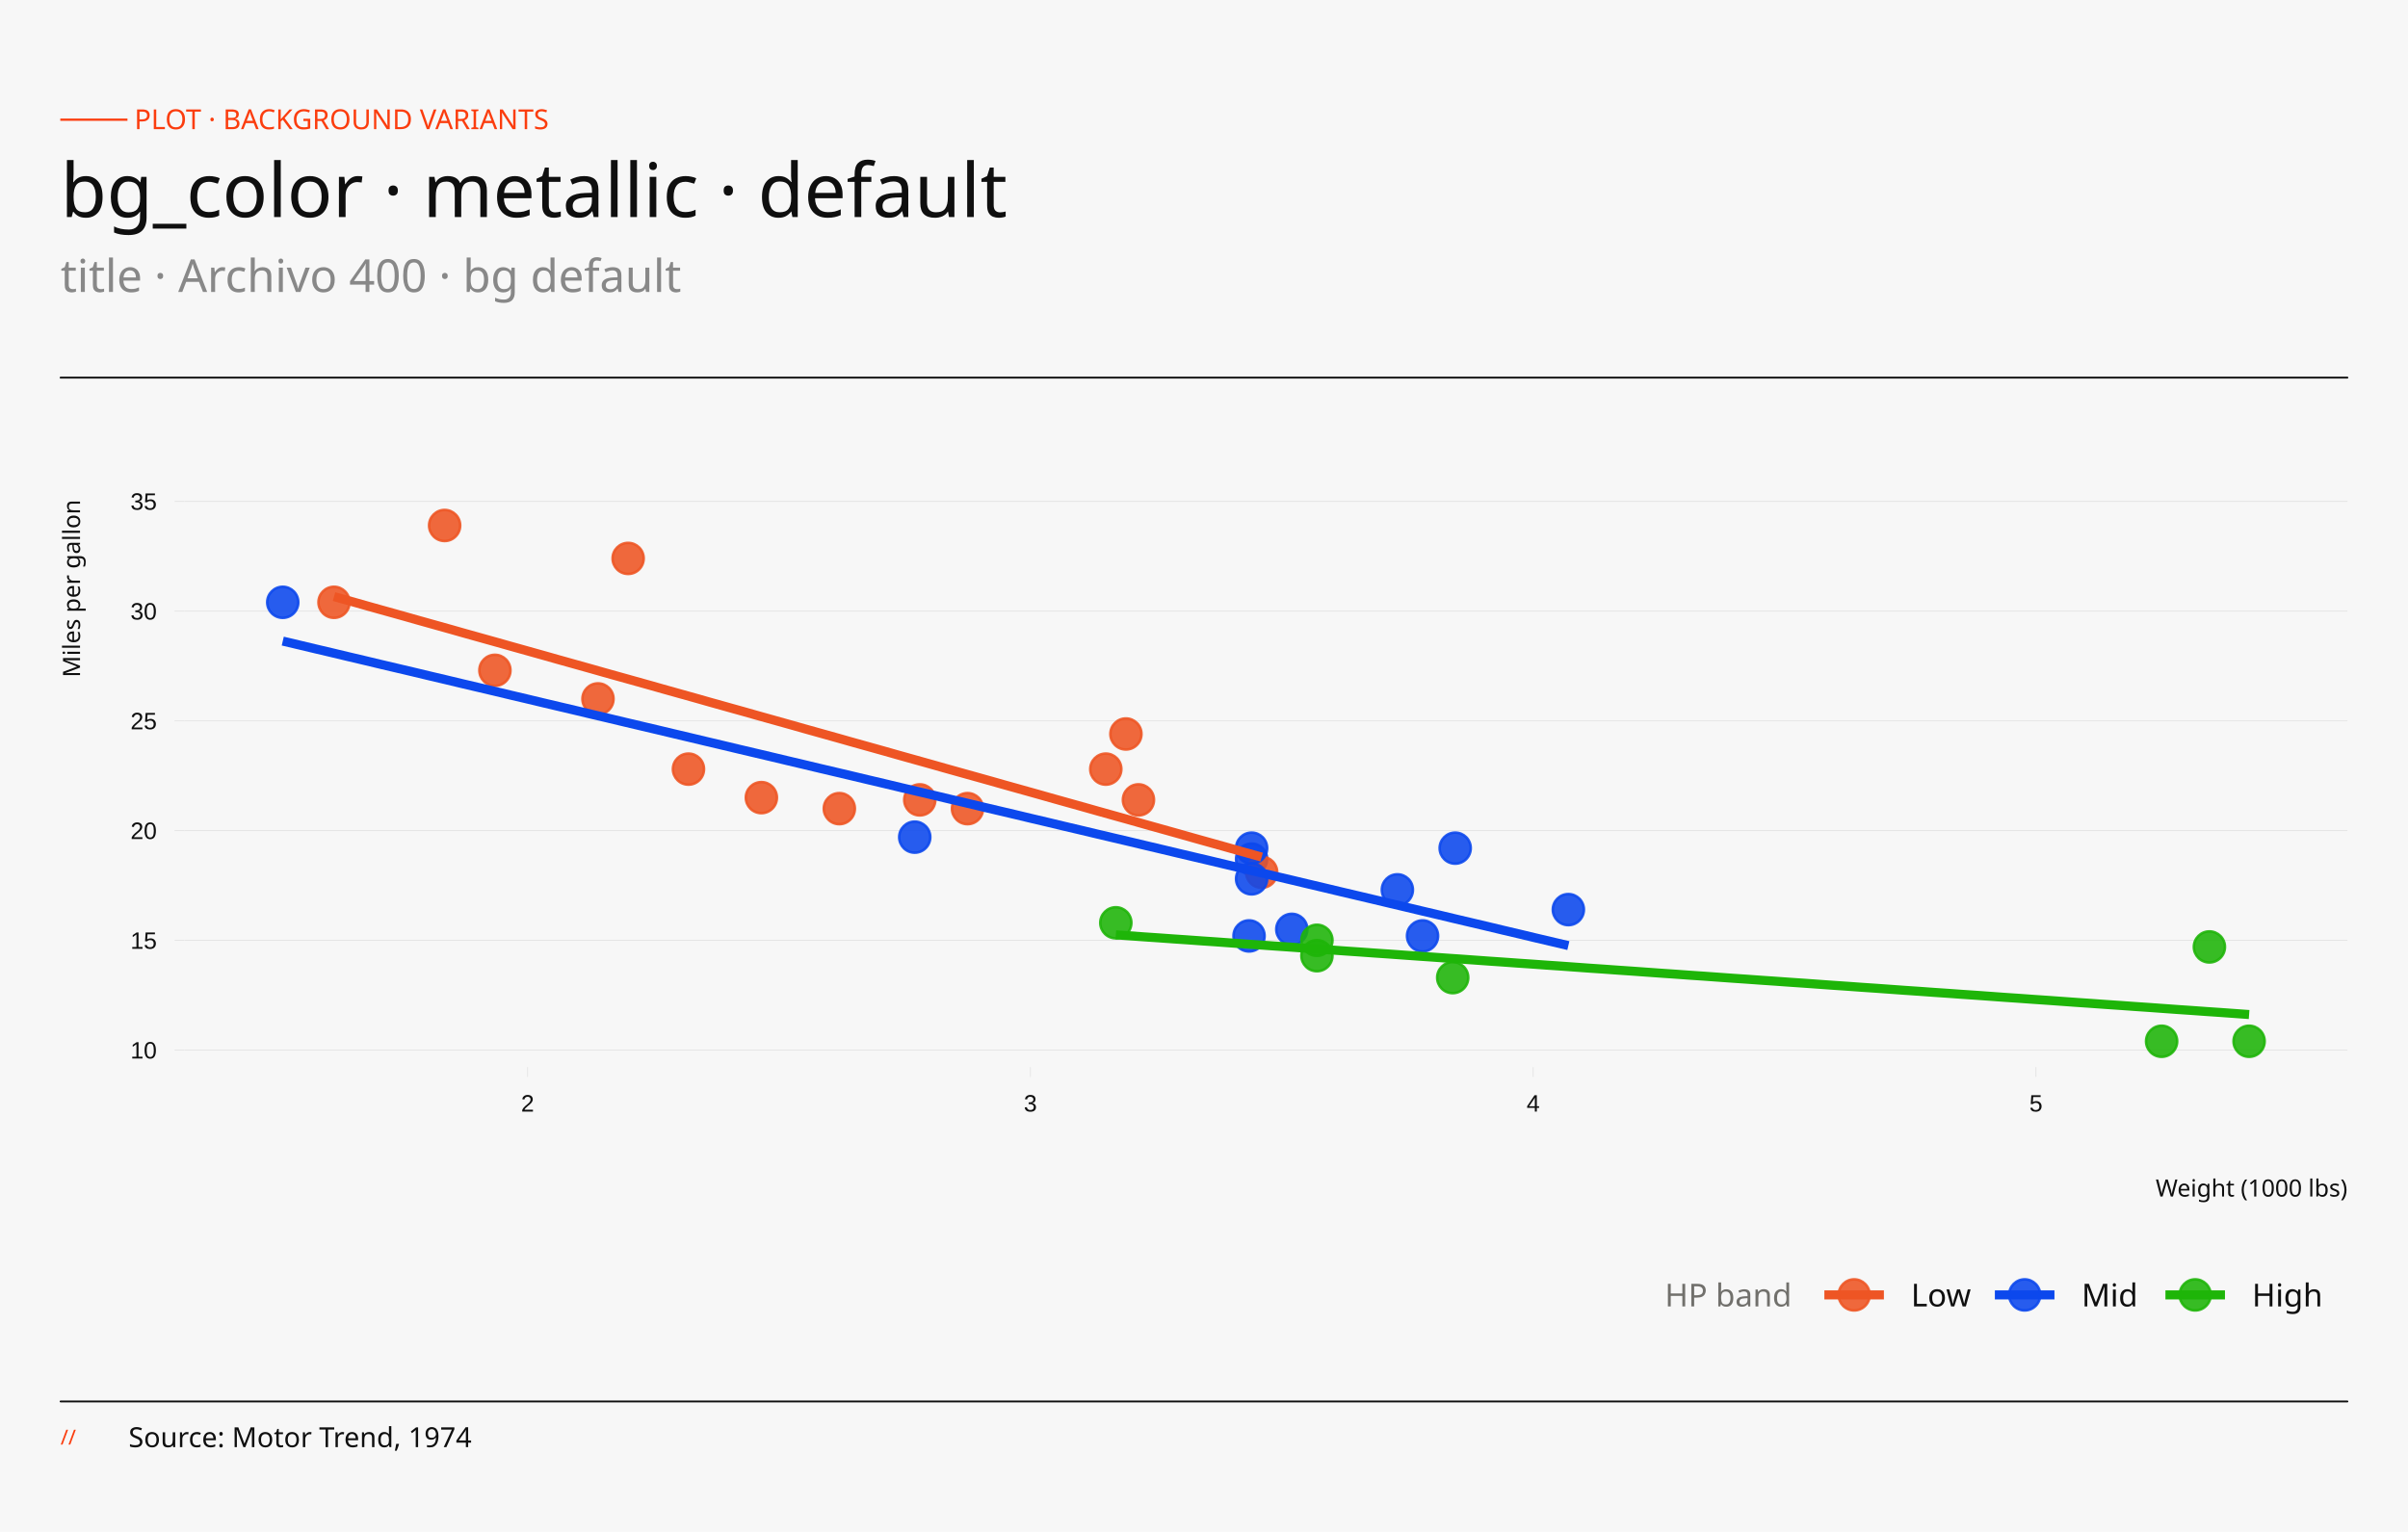
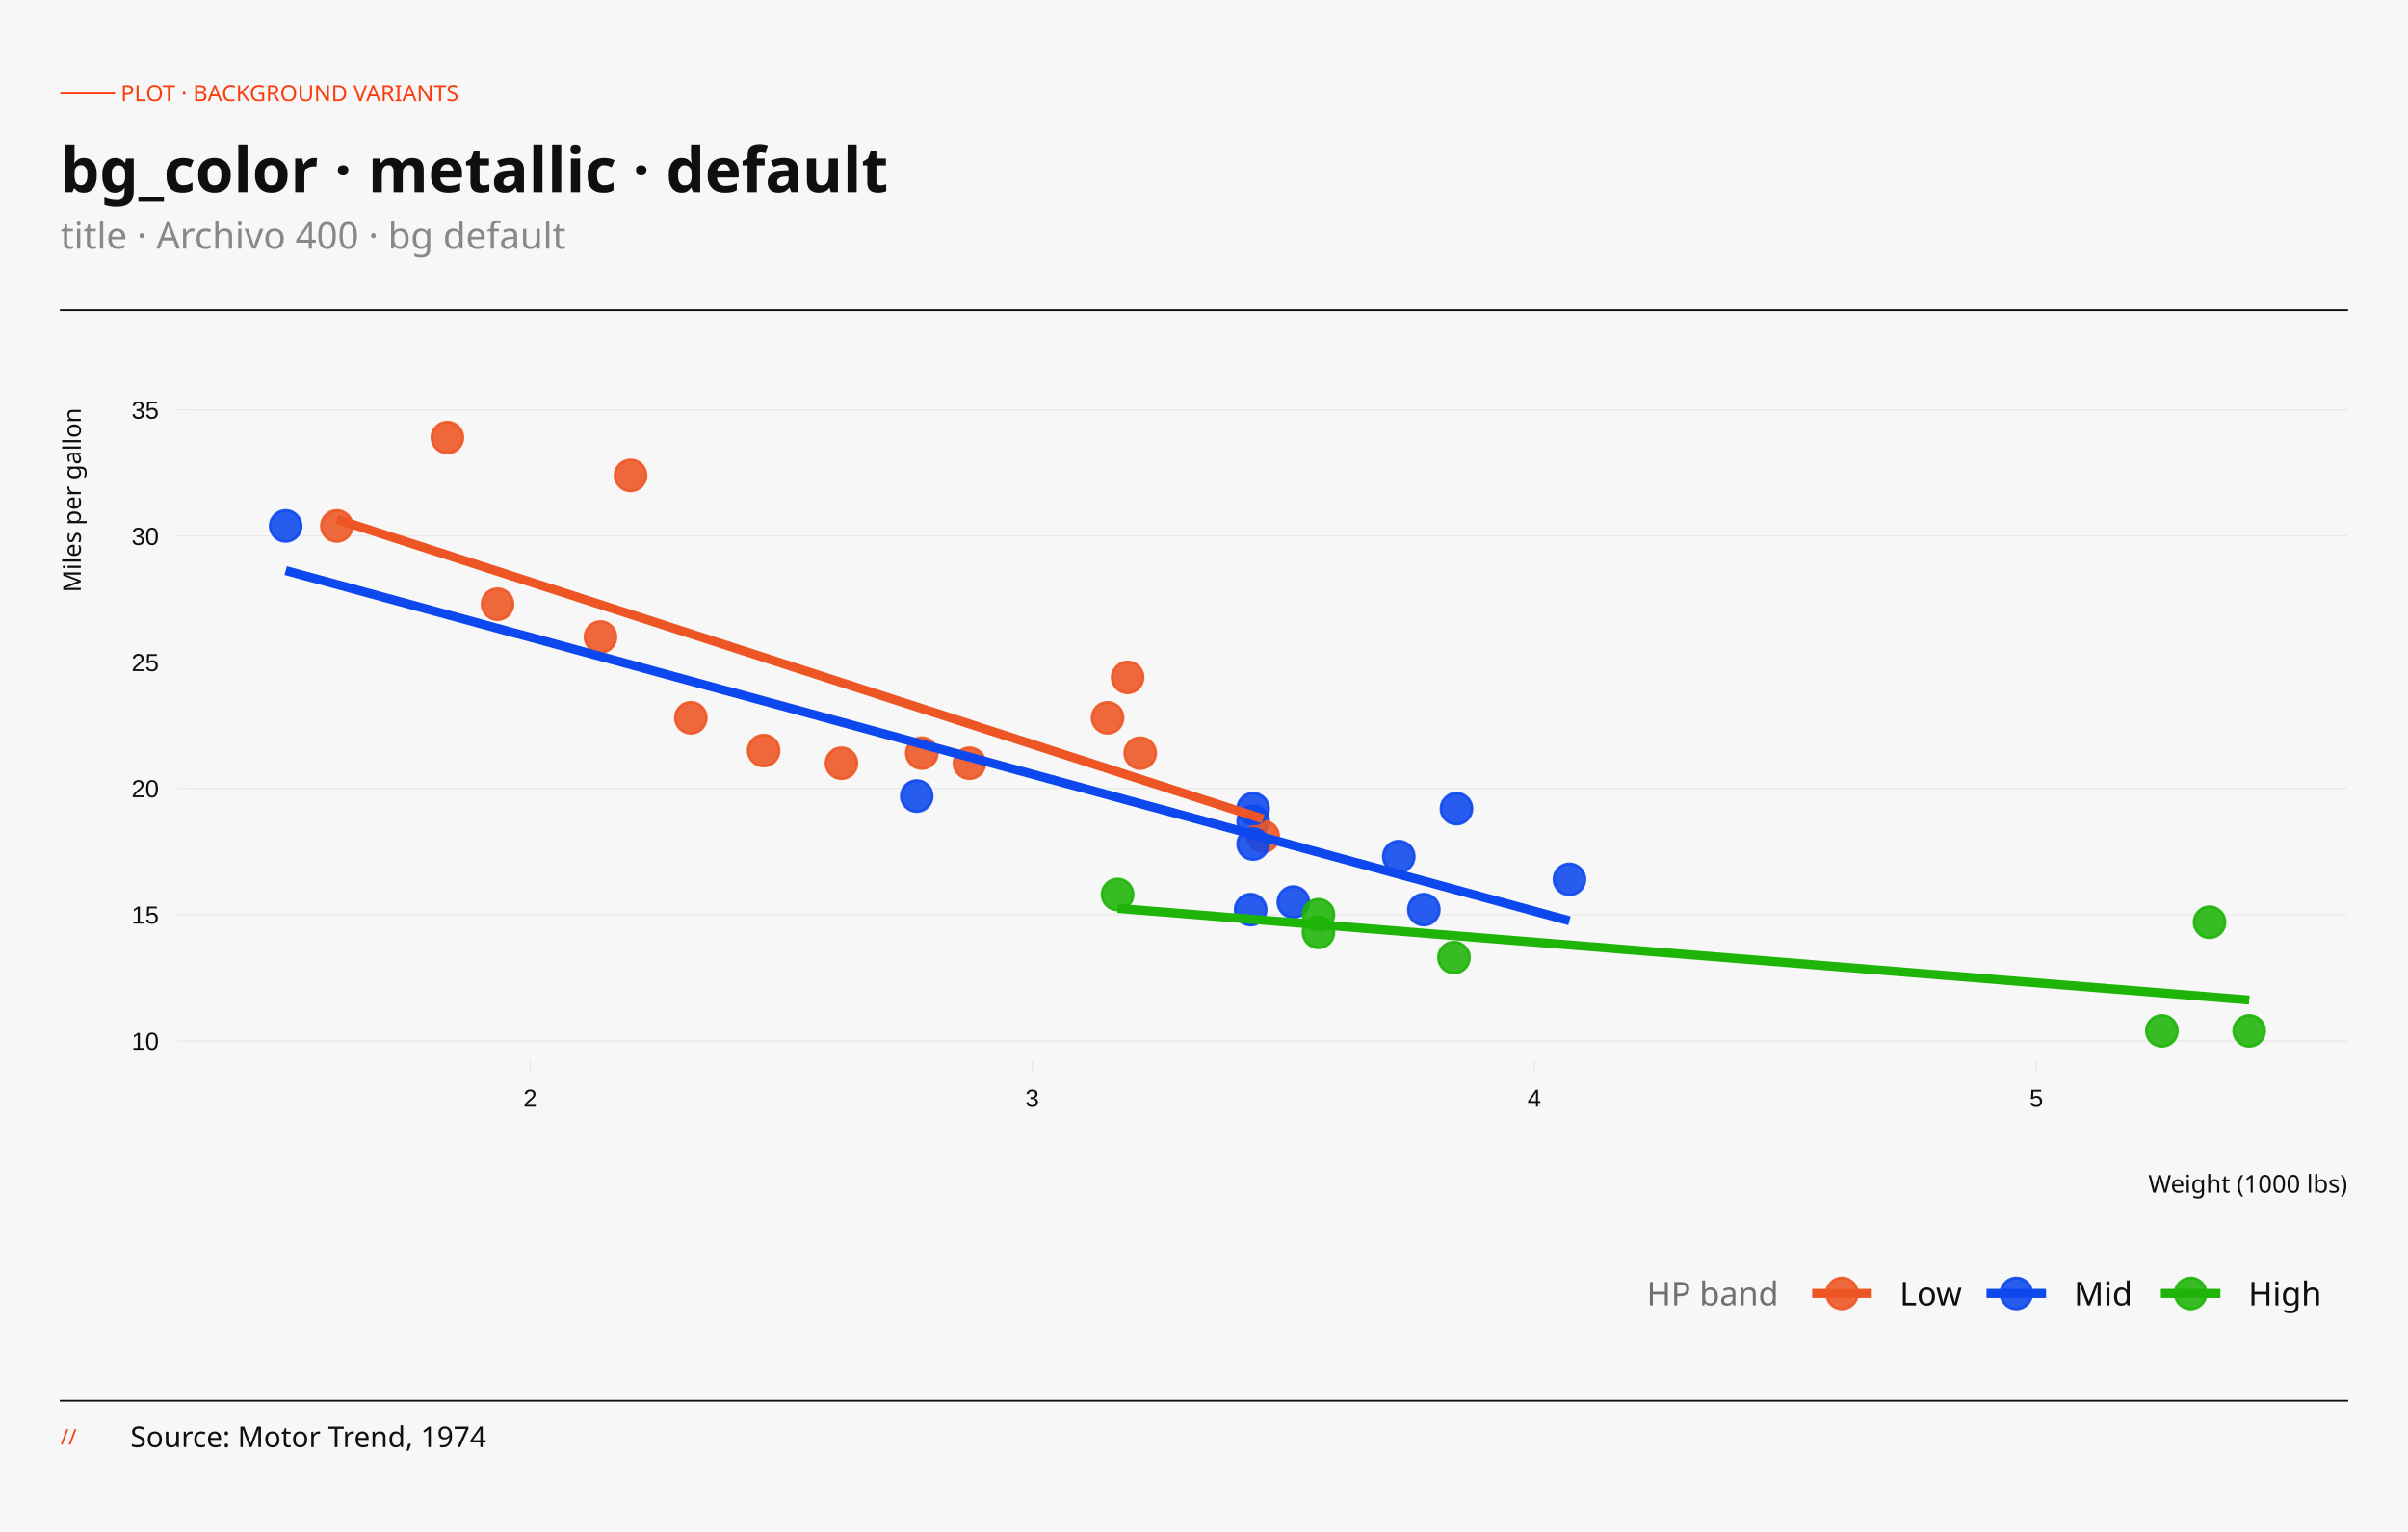
<svg xmlns="http://www.w3.org/2000/svg" width="396.00pt" height="252.00pt" viewBox="0 0 396.00 252.00">
  <g class="svglite">
    <defs>
      <style type="text/css">
    .svglite line, .svglite polyline, .svglite polygon, .svglite path, .svglite rect, .svglite circle {
      fill: none;
      stroke: #000000;
      stroke-linecap: round;
      stroke-linejoin: round;
      stroke-miterlimit: 10.00;
    }
    .svglite text {
      white-space: pre;
    }
    .svglite g.glyphgroup path {
      fill: inherit;
      stroke: none;
    }
  </style>
    </defs>
    <rect width="100%" height="100%" style="stroke: none; fill: none;" />
    <defs>
      <clipPath id="cpMC4wMHwzOTYuMDB8MC4wMHwyNTIuMDA=">
        <rect x="0.00" y="0.00" width="396.00" height="252.00" />
      </clipPath>
    </defs>
    <g clip-path="url(#cpMC4wMHwzOTYuMDB8MC4wMHwyNTIuMDA=)">
-       <rect x="0.00" y="0.00" width="396.00" height="252.00" style="stroke-width: 0.63; stroke: none; fill: #F7F7F7;" />
+       <rect x="-0" y="0.00" width="396.00" height="252.00" style="stroke-width: 0.65; stroke: none; fill: #F7F7F7;" />
    </g>
    <defs>
-       <clipPath id="cpMzAuMzN8Mzg2LjA0fDgyLjIwfDE3NS41NA==">
-         <rect x="30.33" y="82.20" width="355.71" height="93.34" />
+       <clipPath id="cpMzAuODN8Mzg2LjA0fDY3LjEwfDE3NC40NQ==">
+         <rect x="30.83" y="67.10" width="355.20" height="107.34" />
      </clipPath>
    </defs>
-     <g clip-path="url(#cpMzAuMzN8Mzg2LjA0fDgyLjIwfDE3NS41NA==)">
-       <rect x="30.33" y="82.20" width="355.71" height="93.34" style="stroke-width: 0.63; stroke: none; fill: #F7F7F7;" />
-       <polyline points="30.33,172.74 386.04,172.74 " style="stroke-width: 0.15; stroke: #E4E4E4; stroke-linecap: butt;" />
-       <polyline points="30.33,154.68 386.04,154.68 " style="stroke-width: 0.15; stroke: #E4E4E4; stroke-linecap: butt;" />
-       <polyline points="30.33,136.63 386.04,136.63 " style="stroke-width: 0.15; stroke: #E4E4E4; stroke-linecap: butt;" />
-       <polyline points="30.33,118.58 386.04,118.58 " style="stroke-width: 0.15; stroke: #E4E4E4; stroke-linecap: butt;" />
-       <polyline points="30.33,100.52 386.04,100.52 " style="stroke-width: 0.15; stroke: #E4E4E4; stroke-linecap: butt;" />
-       <polyline points="30.33,82.47 386.04,82.47 " style="stroke-width: 0.15; stroke: #E4E4E4; stroke-linecap: butt;" />
-       <circle cx="138.03" cy="133.02" r="2.56" style="stroke-width: 0.42; stroke: #EE5524; stroke-opacity: 0.88; fill: #EE5524; fill-opacity: 0.88;" />
-       <circle cx="159.11" cy="133.02" r="2.56" style="stroke-width: 0.42; stroke: #EE5524; stroke-opacity: 0.88; fill: #EE5524; fill-opacity: 0.88;" />
-       <circle cx="113.22" cy="126.52" r="2.56" style="stroke-width: 0.42; stroke: #EE5524; stroke-opacity: 0.88; fill: #EE5524; fill-opacity: 0.88;" />
-       <circle cx="187.22" cy="131.58" r="2.56" style="stroke-width: 0.42; stroke: #EE5524; stroke-opacity: 0.88; fill: #EE5524; fill-opacity: 0.88;" />
-       <circle cx="205.83" cy="141.32" r="2.56" style="stroke-width: 0.42; stroke: #0C48ED; stroke-opacity: 0.88; fill: #0C48ED; fill-opacity: 0.88;" />
-       <circle cx="207.48" cy="143.49" r="2.56" style="stroke-width: 0.42; stroke: #EE5524; stroke-opacity: 0.88; fill: #EE5524; fill-opacity: 0.88;" />
-       <circle cx="216.57" cy="157.21" r="2.56" style="stroke-width: 0.42; stroke: #1EB508; stroke-opacity: 0.88; fill: #1EB508; fill-opacity: 0.88;" />
-       <circle cx="185.16" cy="120.74" r="2.56" style="stroke-width: 0.42; stroke: #EE5524; stroke-opacity: 0.88; fill: #EE5524; fill-opacity: 0.88;" />
-       <circle cx="181.85" cy="126.52" r="2.56" style="stroke-width: 0.42; stroke: #EE5524; stroke-opacity: 0.88; fill: #EE5524; fill-opacity: 0.88;" />
-       <circle cx="205.83" cy="139.52" r="2.56" style="stroke-width: 0.42; stroke: #0C48ED; stroke-opacity: 0.88; fill: #0C48ED; fill-opacity: 0.88;" />
-       <circle cx="205.83" cy="144.57" r="2.56" style="stroke-width: 0.42; stroke: #0C48ED; stroke-opacity: 0.88; fill: #0C48ED; fill-opacity: 0.88;" />
-       <circle cx="257.92" cy="149.63" r="2.56" style="stroke-width: 0.42; stroke: #0C48ED; stroke-opacity: 0.88; fill: #0C48ED; fill-opacity: 0.88;" />
-       <circle cx="229.80" cy="146.38" r="2.56" style="stroke-width: 0.42; stroke: #0C48ED; stroke-opacity: 0.88; fill: #0C48ED; fill-opacity: 0.88;" />
-       <circle cx="233.94" cy="153.96" r="2.56" style="stroke-width: 0.42; stroke: #0C48ED; stroke-opacity: 0.88; fill: #0C48ED; fill-opacity: 0.88;" />
-       <circle cx="355.48" cy="171.29" r="2.56" style="stroke-width: 0.42; stroke: #1EB508; stroke-opacity: 0.88; fill: #1EB508; fill-opacity: 0.88;" />
-       <circle cx="369.87" cy="171.29" r="2.56" style="stroke-width: 0.42; stroke: #1EB508; stroke-opacity: 0.88; fill: #1EB508; fill-opacity: 0.88;" />
-       <circle cx="363.34" cy="155.77" r="2.56" style="stroke-width: 0.42; stroke: #1EB508; stroke-opacity: 0.88; fill: #1EB508; fill-opacity: 0.88;" />
-       <circle cx="103.30" cy="91.86" r="2.56" style="stroke-width: 0.42; stroke: #EE5524; stroke-opacity: 0.88; fill: #EE5524; fill-opacity: 0.88;" />
-       <circle cx="54.93" cy="99.08" r="2.56" style="stroke-width: 0.42; stroke: #EE5524; stroke-opacity: 0.88; fill: #EE5524; fill-opacity: 0.88;" />
-       <circle cx="73.12" cy="86.44" r="2.56" style="stroke-width: 0.42; stroke: #EE5524; stroke-opacity: 0.88; fill: #EE5524; fill-opacity: 0.88;" />
-       <circle cx="125.21" cy="131.21" r="2.56" style="stroke-width: 0.42; stroke: #EE5524; stroke-opacity: 0.88; fill: #EE5524; fill-opacity: 0.88;" />
-       <circle cx="212.44" cy="152.88" r="2.56" style="stroke-width: 0.42; stroke: #0C48ED; stroke-opacity: 0.88; fill: #0C48ED; fill-opacity: 0.88;" />
-       <circle cx="205.41" cy="153.96" r="2.56" style="stroke-width: 0.42; stroke: #0C48ED; stroke-opacity: 0.88; fill: #0C48ED; fill-opacity: 0.88;" />
-       <circle cx="238.90" cy="160.82" r="2.56" style="stroke-width: 0.42; stroke: #1EB508; stroke-opacity: 0.88; fill: #1EB508; fill-opacity: 0.88;" />
-       <circle cx="239.31" cy="139.52" r="2.56" style="stroke-width: 0.42; stroke: #0C48ED; stroke-opacity: 0.88; fill: #0C48ED; fill-opacity: 0.88;" />
-       <circle cx="81.39" cy="110.27" r="2.56" style="stroke-width: 0.42; stroke: #EE5524; stroke-opacity: 0.88; fill: #EE5524; fill-opacity: 0.88;" />
-       <circle cx="98.34" cy="114.97" r="2.56" style="stroke-width: 0.42; stroke: #EE5524; stroke-opacity: 0.88; fill: #EE5524; fill-opacity: 0.88;" />
-       <circle cx="46.50" cy="99.08" r="2.56" style="stroke-width: 0.42; stroke: #0C48ED; stroke-opacity: 0.88; fill: #0C48ED; fill-opacity: 0.88;" />
-       <circle cx="183.50" cy="151.80" r="2.56" style="stroke-width: 0.42; stroke: #1EB508; stroke-opacity: 0.88; fill: #1EB508; fill-opacity: 0.88;" />
-       <circle cx="150.43" cy="137.71" r="2.56" style="stroke-width: 0.42; stroke: #0C48ED; stroke-opacity: 0.88; fill: #0C48ED; fill-opacity: 0.88;" />
-       <circle cx="216.57" cy="154.68" r="2.56" style="stroke-width: 0.42; stroke: #1EB508; stroke-opacity: 0.88; fill: #1EB508; fill-opacity: 0.88;" />
-       <circle cx="151.26" cy="131.58" r="2.56" style="stroke-width: 0.42; stroke: #EE5524; stroke-opacity: 0.88; fill: #EE5524; fill-opacity: 0.88;" />
-       <polyline points="54.93,98.14 56.86,98.68 58.79,99.22 60.72,99.77 62.65,100.31 64.59,100.85 66.52,101.39 68.45,101.94 70.38,102.48 72.31,103.02 74.24,103.56 76.17,104.11 78.10,104.65 80.03,105.19 81.96,105.73 83.90,106.28 85.83,106.82 87.76,107.36 89.69,107.90 91.62,108.45 93.55,108.99 95.48,109.53 97.41,110.07 99.34,110.62 101.27,111.16 103.21,111.70 105.14,112.24 107.07,112.78 109.00,113.33 110.93,113.87 112.86,114.41 114.79,114.95 116.72,115.50 118.65,116.04 120.58,116.58 122.52,117.12 124.45,117.67 126.38,118.21 128.31,118.75 130.24,119.29 132.17,119.84 134.10,120.38 136.03,120.92 137.96,121.46 139.89,122.01 141.83,122.55 143.76,123.09 145.69,123.63 147.62,124.18 149.55,124.72 151.48,125.26 153.41,125.80 155.34,126.35 157.27,126.89 159.20,127.43 161.14,127.97 163.07,128.51 165.00,129.06 166.93,129.60 168.86,130.14 170.79,130.68 172.72,131.23 174.65,131.77 176.58,132.31 178.51,132.85 180.45,133.40 182.38,133.94 184.31,134.48 186.24,135.02 188.17,135.57 190.10,136.11 192.03,136.65 193.96,137.19 195.89,137.74 197.82,138.28 199.76,138.82 201.69,139.36 203.62,139.91 205.55,140.45 207.48,140.99 " style="stroke-width: 1.49; stroke: #EE5524; stroke-linecap: butt;" />
-       <polyline points="46.50,105.46 49.17,106.09 51.85,106.73 54.53,107.36 57.20,108.00 59.88,108.63 62.55,109.27 65.23,109.90 67.91,110.53 70.58,111.17 73.26,111.80 75.93,112.44 78.61,113.07 81.29,113.70 83.96,114.34 86.64,114.97 89.32,115.61 91.99,116.24 94.67,116.87 97.34,117.51 100.02,118.14 102.70,118.78 105.37,119.41 108.05,120.04 110.73,120.68 113.40,121.31 116.08,121.95 118.75,122.58 121.43,123.22 124.11,123.85 126.78,124.48 129.46,125.12 132.13,125.75 134.81,126.39 137.49,127.02 140.16,127.65 142.84,128.29 145.52,128.92 148.19,129.56 150.87,130.19 153.54,130.82 156.22,131.46 158.90,132.09 161.57,132.73 164.25,133.36 166.93,133.99 169.60,134.63 172.28,135.26 174.95,135.90 177.63,136.53 180.31,137.17 182.98,137.80 185.66,138.43 188.34,139.07 191.01,139.70 193.69,140.34 196.36,140.97 199.04,141.60 201.72,142.24 204.39,142.87 207.07,143.51 209.74,144.14 212.42,144.77 215.10,145.41 217.77,146.04 220.45,146.68 223.13,147.31 225.80,147.94 228.48,148.58 231.15,149.21 233.83,149.85 236.51,150.48 239.18,151.12 241.86,151.75 244.54,152.38 247.21,153.02 249.89,153.65 252.56,154.29 255.24,154.92 257.92,155.55 " style="stroke-width: 1.49; stroke: #0C48ED; stroke-linecap: butt;" />
-       <polyline points="183.50,153.78 185.86,153.95 188.22,154.12 190.58,154.28 192.94,154.45 195.30,154.61 197.66,154.78 200.02,154.94 202.37,155.11 204.73,155.28 207.09,155.44 209.45,155.61 211.81,155.77 214.17,155.94 216.53,156.11 218.89,156.27 221.25,156.44 223.61,156.60 225.97,156.77 228.32,156.93 230.68,157.10 233.04,157.27 235.40,157.43 237.76,157.60 240.12,157.76 242.48,157.93 244.84,158.10 247.20,158.26 249.56,158.43 251.91,158.59 254.27,158.76 256.63,158.92 258.99,159.09 261.35,159.26 263.71,159.42 266.07,159.59 268.43,159.75 270.79,159.92 273.15,160.09 275.51,160.25 277.86,160.42 280.22,160.58 282.58,160.75 284.94,160.92 287.30,161.08 289.66,161.25 292.02,161.41 294.38,161.58 296.74,161.74 299.10,161.91 301.46,162.08 303.81,162.24 306.17,162.41 308.53,162.57 310.89,162.74 313.25,162.91 315.61,163.07 317.97,163.24 320.33,163.40 322.69,163.57 325.05,163.73 327.41,163.90 329.76,164.07 332.12,164.23 334.48,164.40 336.84,164.56 339.20,164.73 341.56,164.90 343.92,165.06 346.28,165.23 348.64,165.39 351.00,165.56 353.36,165.72 355.71,165.89 358.07,166.06 360.43,166.22 362.79,166.39 365.15,166.55 367.51,166.72 369.87,166.89 " style="stroke-width: 1.49; stroke: #1EB508; stroke-linecap: butt;" />
+     <g clip-path="url(#cpMzAuODN8Mzg2LjA0fDY3LjEwfDE3NC40NQ==)">
+       <rect x="30.83" y="67.10" width="355.20" height="107.34" style="stroke-width: 0.65; stroke: none; fill: #F7F7F7;" />
+       <polyline points="30.83,171.23 386.04,171.23 " style="stroke-width: 0.15; stroke: #E4E4E4; stroke-linecap: butt;" />
+       <polyline points="30.83,150.47 386.04,150.47 " style="stroke-width: 0.15; stroke: #E4E4E4; stroke-linecap: butt;" />
+       <polyline points="30.83,129.70 386.04,129.70 " style="stroke-width: 0.15; stroke: #E4E4E4; stroke-linecap: butt;" />
+       <polyline points="30.83,108.94 386.04,108.94 " style="stroke-width: 0.15; stroke: #E4E4E4; stroke-linecap: butt;" />
+       <polyline points="30.83,88.18 386.04,88.18 " style="stroke-width: 0.15; stroke: #E4E4E4; stroke-linecap: butt;" />
+       <polyline points="30.83,67.42 386.04,67.42 " style="stroke-width: 0.15; stroke: #E4E4E4; stroke-linecap: butt;" />
+       <circle cx="138.38" cy="125.55" r="2.56" style="stroke-width: 0.43; stroke: #EE5524; stroke-opacity: 0.88; fill: #EE5524; fill-opacity: 0.88;" />
+       <circle cx="159.43" cy="125.55" r="2.56" style="stroke-width: 0.43; stroke: #EE5524; stroke-opacity: 0.88; fill: #EE5524; fill-opacity: 0.88;" />
+       <circle cx="113.61" cy="118.08" r="2.56" style="stroke-width: 0.43; stroke: #EE5524; stroke-opacity: 0.88; fill: #EE5524; fill-opacity: 0.88;" />
+       <circle cx="187.51" cy="123.89" r="2.56" style="stroke-width: 0.43; stroke: #EE5524; stroke-opacity: 0.88; fill: #EE5524; fill-opacity: 0.88;" />
+       <circle cx="206.08" cy="135.10" r="2.56" style="stroke-width: 0.43; stroke: #0C48ED; stroke-opacity: 0.88; fill: #0C48ED; fill-opacity: 0.88;" />
+       <circle cx="207.73" cy="137.59" r="2.56" style="stroke-width: 0.43; stroke: #EE5524; stroke-opacity: 0.88; fill: #EE5524; fill-opacity: 0.88;" />
+       <circle cx="216.82" cy="153.37" r="2.56" style="stroke-width: 0.43; stroke: #1EB508; stroke-opacity: 0.88; fill: #1EB508; fill-opacity: 0.88;" />
+       <circle cx="185.44" cy="111.43" r="2.56" style="stroke-width: 0.43; stroke: #EE5524; stroke-opacity: 0.88; fill: #EE5524; fill-opacity: 0.88;" />
+       <circle cx="182.14" cy="118.08" r="2.56" style="stroke-width: 0.43; stroke: #EE5524; stroke-opacity: 0.88; fill: #EE5524; fill-opacity: 0.88;" />
+       <circle cx="206.08" cy="133.02" r="2.56" style="stroke-width: 0.43; stroke: #0C48ED; stroke-opacity: 0.88; fill: #0C48ED; fill-opacity: 0.88;" />
+       <circle cx="206.08" cy="138.84" r="2.56" style="stroke-width: 0.43; stroke: #0C48ED; stroke-opacity: 0.88; fill: #0C48ED; fill-opacity: 0.88;" />
+       <circle cx="258.10" cy="144.65" r="2.56" style="stroke-width: 0.43; stroke: #0C48ED; stroke-opacity: 0.88; fill: #0C48ED; fill-opacity: 0.88;" />
+       <circle cx="230.03" cy="140.91" r="2.56" style="stroke-width: 0.43; stroke: #0C48ED; stroke-opacity: 0.88; fill: #0C48ED; fill-opacity: 0.88;" />
+       <circle cx="234.15" cy="149.63" r="2.56" style="stroke-width: 0.43; stroke: #0C48ED; stroke-opacity: 0.88; fill: #0C48ED; fill-opacity: 0.88;" />
+       <circle cx="355.53" cy="169.57" r="2.56" style="stroke-width: 0.43; stroke: #1EB508; stroke-opacity: 0.88; fill: #1EB508; fill-opacity: 0.88;" />
+       <circle cx="369.89" cy="169.57" r="2.56" style="stroke-width: 0.43; stroke: #1EB508; stroke-opacity: 0.88; fill: #1EB508; fill-opacity: 0.88;" />
+       <circle cx="363.37" cy="151.71" r="2.56" style="stroke-width: 0.43; stroke: #1EB508; stroke-opacity: 0.88; fill: #1EB508; fill-opacity: 0.88;" />
+       <circle cx="103.70" cy="78.21" r="2.56" style="stroke-width: 0.43; stroke: #EE5524; stroke-opacity: 0.88; fill: #EE5524; fill-opacity: 0.88;" />
+       <circle cx="55.40" cy="86.52" r="2.56" style="stroke-width: 0.43; stroke: #EE5524; stroke-opacity: 0.88; fill: #EE5524; fill-opacity: 0.88;" />
+       <circle cx="73.57" cy="71.98" r="2.56" style="stroke-width: 0.43; stroke: #EE5524; stroke-opacity: 0.88; fill: #EE5524; fill-opacity: 0.88;" />
+       <circle cx="125.58" cy="123.47" r="2.56" style="stroke-width: 0.43; stroke: #EE5524; stroke-opacity: 0.88; fill: #EE5524; fill-opacity: 0.88;" />
+       <circle cx="212.69" cy="148.39" r="2.56" style="stroke-width: 0.43; stroke: #0C48ED; stroke-opacity: 0.88; fill: #0C48ED; fill-opacity: 0.88;" />
+       <circle cx="205.67" cy="149.63" r="2.56" style="stroke-width: 0.43; stroke: #0C48ED; stroke-opacity: 0.88; fill: #0C48ED; fill-opacity: 0.88;" />
+       <circle cx="239.11" cy="157.52" r="2.56" style="stroke-width: 0.43; stroke: #1EB508; stroke-opacity: 0.88; fill: #1EB508; fill-opacity: 0.88;" />
+       <circle cx="239.52" cy="133.02" r="2.56" style="stroke-width: 0.43; stroke: #0C48ED; stroke-opacity: 0.88; fill: #0C48ED; fill-opacity: 0.88;" />
+       <circle cx="81.82" cy="99.39" r="2.56" style="stroke-width: 0.43; stroke: #EE5524; stroke-opacity: 0.88; fill: #EE5524; fill-opacity: 0.88;" />
+       <circle cx="98.75" cy="104.79" r="2.56" style="stroke-width: 0.43; stroke: #EE5524; stroke-opacity: 0.88; fill: #EE5524; fill-opacity: 0.88;" />
+       <circle cx="46.98" cy="86.52" r="2.56" style="stroke-width: 0.43; stroke: #0C48ED; stroke-opacity: 0.88; fill: #0C48ED; fill-opacity: 0.88;" />
+       <circle cx="183.79" cy="147.14" r="2.56" style="stroke-width: 0.43; stroke: #1EB508; stroke-opacity: 0.88; fill: #1EB508; fill-opacity: 0.88;" />
+       <circle cx="150.76" cy="130.95" r="2.56" style="stroke-width: 0.43; stroke: #0C48ED; stroke-opacity: 0.88; fill: #0C48ED; fill-opacity: 0.88;" />
+       <circle cx="216.82" cy="150.47" r="2.56" style="stroke-width: 0.43; stroke: #1EB508; stroke-opacity: 0.88; fill: #1EB508; fill-opacity: 0.88;" />
+       <circle cx="151.59" cy="123.89" r="2.56" style="stroke-width: 0.43; stroke: #EE5524; stroke-opacity: 0.88; fill: #EE5524; fill-opacity: 0.88;" />
+       <polyline points="55.40,85.44 57.33,86.06 59.26,86.68 61.19,87.31 63.11,87.93 65.04,88.56 66.97,89.18 68.90,89.80 70.83,90.43 72.76,91.05 74.68,91.68 76.61,92.30 78.54,92.92 80.47,93.55 82.40,94.17 84.32,94.79 86.25,95.42 88.18,96.04 90.11,96.67 92.04,97.29 93.97,97.91 95.89,98.54 97.82,99.16 99.75,99.78 101.68,100.41 103.61,101.03 105.54,101.66 107.46,102.28 109.39,102.90 111.32,103.53 113.25,104.15 115.18,104.77 117.11,105.40 119.03,106.02 120.96,106.65 122.89,107.27 124.82,107.89 126.75,108.52 128.67,109.14 130.60,109.77 132.53,110.39 134.46,111.01 136.39,111.64 138.32,112.26 140.24,112.88 142.17,113.51 144.10,114.13 146.03,114.76 147.96,115.38 149.89,116.00 151.81,116.63 153.74,117.25 155.67,117.87 157.60,118.50 159.53,119.12 161.46,119.75 163.38,120.37 165.31,120.99 167.24,121.62 169.17,122.24 171.10,122.86 173.02,123.49 174.95,124.11 176.88,124.74 178.81,125.36 180.74,125.98 182.67,126.61 184.59,127.23 186.52,127.86 188.45,128.48 190.38,129.10 192.31,129.73 194.24,130.35 196.16,130.97 198.09,131.60 200.02,132.22 201.95,132.85 203.88,133.47 205.81,134.09 207.73,134.72 " style="stroke-width: 1.49; stroke: #EE5524; stroke-linecap: butt;" />
+       <polyline points="46.98,93.86 49.65,94.59 52.32,95.31 55.00,96.04 57.67,96.77 60.34,97.50 63.01,98.23 65.69,98.96 68.36,99.69 71.03,100.42 73.70,101.15 76.38,101.88 79.05,102.61 81.72,103.34 84.39,104.07 87.07,104.79 89.74,105.52 92.41,106.25 95.08,106.98 97.75,107.71 100.43,108.44 103.10,109.17 105.77,109.90 108.44,110.63 111.12,111.36 113.79,112.09 116.46,112.82 119.13,113.55 121.81,114.27 124.48,115.00 127.15,115.73 129.82,116.46 132.50,117.19 135.17,117.92 137.84,118.65 140.51,119.38 143.19,120.11 145.86,120.84 148.53,121.57 151.20,122.30 153.88,123.03 156.55,123.75 159.22,124.48 161.89,125.21 164.56,125.94 167.24,126.67 169.91,127.40 172.58,128.13 175.25,128.86 177.93,129.59 180.60,130.32 183.27,131.05 185.94,131.78 188.62,132.51 191.29,133.23 193.96,133.96 196.63,134.69 199.31,135.42 201.98,136.15 204.65,136.88 207.32,137.61 210.00,138.34 212.67,139.07 215.34,139.80 218.01,140.53 220.68,141.26 223.36,141.99 226.03,142.71 228.70,143.44 231.37,144.17 234.05,144.90 236.72,145.63 239.39,146.36 242.06,147.09 244.74,147.82 247.41,148.55 250.08,149.28 252.75,150.01 255.43,150.74 258.10,151.47 " style="stroke-width: 1.49; stroke: #0C48ED; stroke-linecap: butt;" />
+       <polyline points="183.79,149.43 186.15,149.62 188.50,149.81 190.86,150.00 193.21,150.19 195.57,150.38 197.92,150.57 200.28,150.77 202.64,150.96 204.99,151.15 207.35,151.34 209.70,151.53 212.06,151.72 214.41,151.91 216.77,152.10 219.13,152.29 221.48,152.48 223.84,152.67 226.19,152.86 228.55,153.05 230.90,153.24 233.26,153.44 235.62,153.63 237.97,153.82 240.33,154.01 242.68,154.20 245.04,154.39 247.39,154.58 249.75,154.77 252.11,154.96 254.46,155.15 256.82,155.34 259.17,155.53 261.53,155.72 263.88,155.91 266.24,156.11 268.60,156.30 270.95,156.49 273.31,156.68 275.66,156.87 278.02,157.06 280.37,157.25 282.73,157.44 285.09,157.63 287.44,157.82 289.80,158.01 292.15,158.20 294.51,158.39 296.86,158.58 299.22,158.78 301.58,158.97 303.93,159.16 306.29,159.35 308.64,159.54 311.00,159.73 313.35,159.92 315.71,160.11 318.07,160.30 320.42,160.49 322.78,160.68 325.13,160.87 327.49,161.06 329.84,161.26 332.20,161.45 334.56,161.64 336.91,161.83 339.27,162.02 341.62,162.21 343.98,162.40 346.33,162.59 348.69,162.78 351.05,162.97 353.40,163.16 355.76,163.35 358.11,163.54 360.47,163.73 362.82,163.93 365.18,164.12 367.54,164.31 369.89,164.50 " style="stroke-width: 1.49; stroke: #1EB508; stroke-linecap: butt;" />
    </g>
    <g clip-path="url(#cpMC4wMHwzOTYuMDB8MC4wMHwyNTIuMDA=)">
-       <text x="25.79" y="174.13" text-anchor="end" style="font-size: 3.90px;fill: #0F0F0F; font-family: &quot;Arial&quot;;" textLength="4.31px" lengthAdjust="spacingAndGlyphs">10</text>
-       <text x="25.79" y="156.08" text-anchor="end" style="font-size: 3.90px;fill: #0F0F0F; font-family: &quot;Arial&quot;;" textLength="4.31px" lengthAdjust="spacingAndGlyphs">15</text>
-       <text x="25.79" y="138.02" text-anchor="end" style="font-size: 3.90px;fill: #0F0F0F; font-family: &quot;Arial&quot;;" textLength="4.31px" lengthAdjust="spacingAndGlyphs">20</text>
-       <text x="25.79" y="119.97" text-anchor="end" style="font-size: 3.90px;fill: #0F0F0F; font-family: &quot;Arial&quot;;" textLength="4.31px" lengthAdjust="spacingAndGlyphs">25</text>
-       <text x="25.79" y="101.92" text-anchor="end" style="font-size: 3.90px;fill: #0F0F0F; font-family: &quot;Arial&quot;;" textLength="4.31px" lengthAdjust="spacingAndGlyphs">30</text>
-       <text x="25.79" y="83.86" text-anchor="end" style="font-size: 3.90px;fill: #0F0F0F; font-family: &quot;Arial&quot;;" textLength="4.31px" lengthAdjust="spacingAndGlyphs">35</text>
-       <polyline points="28.71,172.74 30.33,172.74 " style="stroke-width: 0.15; stroke: #E4E4E4; stroke-linecap: butt;" />
-       <polyline points="28.71,154.68 30.33,154.68 " style="stroke-width: 0.15; stroke: #E4E4E4; stroke-linecap: butt;" />
-       <polyline points="28.71,136.63 30.33,136.63 " style="stroke-width: 0.15; stroke: #E4E4E4; stroke-linecap: butt;" />
-       <polyline points="28.71,118.58 30.33,118.58 " style="stroke-width: 0.15; stroke: #E4E4E4; stroke-linecap: butt;" />
-       <polyline points="28.71,100.52 30.33,100.52 " style="stroke-width: 0.15; stroke: #E4E4E4; stroke-linecap: butt;" />
-       <polyline points="28.71,82.47 30.33,82.47 " style="stroke-width: 0.15; stroke: #E4E4E4; stroke-linecap: butt;" />
-       <polyline points="86.76,177.15 86.76,175.54 " style="stroke-width: 0.15; stroke: #E4E4E4; stroke-linecap: butt;" />
-       <polyline points="169.45,177.15 169.45,175.54 " style="stroke-width: 0.15; stroke: #E4E4E4; stroke-linecap: butt;" />
-       <polyline points="252.13,177.15 252.13,175.54 " style="stroke-width: 0.15; stroke: #E4E4E4; stroke-linecap: butt;" />
-       <polyline points="334.81,177.15 334.81,175.54 " style="stroke-width: 0.15; stroke: #E4E4E4; stroke-linecap: butt;" />
-       <text x="86.76" y="182.85" text-anchor="middle" style="font-size: 3.90px;fill: #0F0F0F; font-family: &quot;Arial&quot;;" textLength="2.16px" lengthAdjust="spacingAndGlyphs">2</text>
-       <text x="169.45" y="182.85" text-anchor="middle" style="font-size: 3.90px;fill: #0F0F0F; font-family: &quot;Arial&quot;;" textLength="2.16px" lengthAdjust="spacingAndGlyphs">3</text>
-       <text x="252.13" y="182.85" text-anchor="middle" style="font-size: 3.90px;fill: #0F0F0F; font-family: &quot;Arial&quot;;" textLength="2.16px" lengthAdjust="spacingAndGlyphs">4</text>
-       <text x="334.81" y="182.85" text-anchor="middle" style="font-size: 3.90px;fill: #0F0F0F; font-family: &quot;Arial&quot;;" textLength="2.16px" lengthAdjust="spacingAndGlyphs">5</text>
-       <text x="386.04" y="196.83" text-anchor="end" style="font-size: 3.90px; font-weight: 100;fill: #0F0F0F; font-family: &quot;JetBrains Mono&quot;;" textLength="39.58px" lengthAdjust="spacingAndGlyphs">Weight (1000 lbs)</text>
-       <text transform="translate(13.16,82.20) rotate(-90)" text-anchor="end" style="font-size: 3.90px; font-weight: 100;fill: #0F0F0F; font-family: &quot;JetBrains Mono&quot;;" textLength="37.25px" lengthAdjust="spacingAndGlyphs">Miles per gallon</text>
-       <rect x="270.56" y="203.66" width="115.48" height="18.72" style="stroke-width: 0.75; stroke: none;" />
-       <rect x="270.56" y="203.66" width="115.48" height="18.72" style="stroke-width: 0.63; stroke: none; fill: #F7F7F7;" />
-       <text x="273.79" y="214.91" style="font-size: 5.20px;fill: #71706C; font-family: &quot;JetBrains Mono&quot;;" textLength="21.77px" lengthAdjust="spacingAndGlyphs">HP band</text>
-       <rect x="298.80" y="206.89" width="12.24" height="12.24" style="stroke-width: 0.63; stroke: none; fill: #F7F7F7;" />
-       <circle cx="304.92" cy="213.01" r="2.56" style="stroke-width: 0.42; stroke: #EE5524; stroke-opacity: 0.88; fill: #EE5524; fill-opacity: 0.88;" />
-       <line x1="300.02" y1="213.01" x2="309.81" y2="213.01" style="stroke-width: 1.49; stroke: #EE5524; stroke-linecap: butt;" />
-       <rect x="326.84" y="206.89" width="12.24" height="12.24" style="stroke-width: 0.63; stroke: none; fill: #F7F7F7;" />
-       <circle cx="332.96" cy="213.01" r="2.56" style="stroke-width: 0.42; stroke: #0C48ED; stroke-opacity: 0.88; fill: #0C48ED; fill-opacity: 0.88;" />
-       <line x1="328.06" y1="213.01" x2="337.86" y2="213.01" style="stroke-width: 1.49; stroke: #0C48ED; stroke-linecap: butt;" />
-       <rect x="354.88" y="206.89" width="12.24" height="12.24" style="stroke-width: 0.63; stroke: none; fill: #F7F7F7;" />
-       <circle cx="361.00" cy="213.01" r="2.56" style="stroke-width: 0.42; stroke: #1EB508; stroke-opacity: 0.88; fill: #1EB508; fill-opacity: 0.88;" />
-       <line x1="356.11" y1="213.01" x2="365.90" y2="213.01" style="stroke-width: 1.49; stroke: #1EB508; stroke-linecap: butt;" />
-       <text x="314.27" y="214.91" style="font-size: 5.20px;fill: #0F0F0F; font-family: &quot;JetBrains Mono&quot;;" textLength="9.33px" lengthAdjust="spacingAndGlyphs">Low</text>
-       <text x="342.32" y="214.91" style="font-size: 5.20px;fill: #0F0F0F; font-family: &quot;JetBrains Mono&quot;;" textLength="9.33px" lengthAdjust="spacingAndGlyphs">Mid</text>
-       <text x="370.36" y="214.91" style="font-size: 5.20px;fill: #0F0F0F; font-family: &quot;JetBrains Mono&quot;;" textLength="12.44px" lengthAdjust="spacingAndGlyphs">High</text>
-       <text x="9.96" y="48.03" style="font-size: 7.47px;fill: #888888; font-family: &quot;Satoshi&quot;;" textLength="102.72px" lengthAdjust="spacingAndGlyphs">title · Archivo 400  ·  bg default</text>
-       <polyline points="9.96,62.12 386.04,62.12 " style="stroke-width: 0.30; stroke: #0F0F0F;" />
-       <text x="9.96" y="35.70" style="font-size: 12.35px;fill: #0F0F0F; font-family: &quot;Archivo&quot;;" textLength="150.44px" lengthAdjust="spacingAndGlyphs">bg_color · metallic  ·  default</text>
-       <text x="9.96" y="21.25" style="font-size: 4.55px;fill: #FB3D0E; font-family: &quot;JetBrains Mono&quot;;" textLength="84.77px" lengthAdjust="spacingAndGlyphs">──── PLOT · BACKGROUND VARIANTS</text>
-       <text x="9.96" y="237.63" style="font-size: 3.41px; font-weight: 100;fill: #FB3D0E; font-family: &quot;JetBrains Mono&quot;;" textLength="8.19px" lengthAdjust="spacingAndGlyphs">//  </text>
-       <text x="21.14" y="238.05" style="font-size: 4.55px; font-weight: 100;fill: #0F0F0F; font-family: &quot;JetBrains Mono&quot;;" textLength="68.36px" lengthAdjust="spacingAndGlyphs">Source: Motor Trend, 1974</text>
-       <polyline points="9.96,230.54 386.04,230.54 " style="stroke-width: 0.30; stroke: #0F0F0F;" />
+       <text x="26.13" y="172.68" text-anchor="end" style="font-size: 4.05px;fill: #0F0F0F; font-family: &quot;Arial&quot;;" textLength="4.50px" lengthAdjust="spacingAndGlyphs">10</text>
+       <text x="26.13" y="151.92" text-anchor="end" style="font-size: 4.05px;fill: #0F0F0F; font-family: &quot;Arial&quot;;" textLength="4.50px" lengthAdjust="spacingAndGlyphs">15</text>
+       <text x="26.13" y="131.15" text-anchor="end" style="font-size: 4.05px;fill: #0F0F0F; font-family: &quot;Arial&quot;;" textLength="4.50px" lengthAdjust="spacingAndGlyphs">20</text>
+       <text x="26.13" y="110.39" text-anchor="end" style="font-size: 4.05px;fill: #0F0F0F; font-family: &quot;Arial&quot;;" textLength="4.50px" lengthAdjust="spacingAndGlyphs">25</text>
+       <text x="26.13" y="89.63" text-anchor="end" style="font-size: 4.05px;fill: #0F0F0F; font-family: &quot;Arial&quot;;" textLength="4.50px" lengthAdjust="spacingAndGlyphs">30</text>
+       <text x="26.13" y="68.87" text-anchor="end" style="font-size: 4.05px;fill: #0F0F0F; font-family: &quot;Arial&quot;;" textLength="4.50px" lengthAdjust="spacingAndGlyphs">35</text>
+       <polyline points="29.15,171.23 30.83,171.23 " style="stroke-width: 0.15; stroke: #E4E4E4; stroke-linecap: butt;" />
+       <polyline points="29.15,150.47 30.83,150.47 " style="stroke-width: 0.15; stroke: #E4E4E4; stroke-linecap: butt;" />
+       <polyline points="29.15,129.70 30.83,129.70 " style="stroke-width: 0.15; stroke: #E4E4E4; stroke-linecap: butt;" />
+       <polyline points="29.15,108.94 30.83,108.94 " style="stroke-width: 0.15; stroke: #E4E4E4; stroke-linecap: butt;" />
+       <polyline points="29.15,88.18 30.83,88.18 " style="stroke-width: 0.15; stroke: #E4E4E4; stroke-linecap: butt;" />
+       <polyline points="29.15,67.42 30.83,67.42 " style="stroke-width: 0.15; stroke: #E4E4E4; stroke-linecap: butt;" />
+       <polyline points="87.19,176.13 87.19,174.45 " style="stroke-width: 0.15; stroke: #E4E4E4; stroke-linecap: butt;" />
+       <polyline points="169.75,176.13 169.75,174.45 " style="stroke-width: 0.15; stroke: #E4E4E4; stroke-linecap: butt;" />
+       <polyline points="252.32,176.13 252.32,174.45 " style="stroke-width: 0.15; stroke: #E4E4E4; stroke-linecap: butt;" />
+       <polyline points="334.88,176.13 334.88,174.45 " style="stroke-width: 0.15; stroke: #E4E4E4; stroke-linecap: butt;" />
+       <text x="87.19" y="182.05" text-anchor="middle" style="font-size: 4.05px;fill: #0F0F0F; font-family: &quot;Arial&quot;;" textLength="2.25px" lengthAdjust="spacingAndGlyphs">2</text>
+       <text x="169.75" y="182.05" text-anchor="middle" style="font-size: 4.05px;fill: #0F0F0F; font-family: &quot;Arial&quot;;" textLength="2.25px" lengthAdjust="spacingAndGlyphs">3</text>
+       <text x="252.32" y="182.05" text-anchor="middle" style="font-size: 4.05px;fill: #0F0F0F; font-family: &quot;Arial&quot;;" textLength="2.25px" lengthAdjust="spacingAndGlyphs">4</text>
+       <text x="334.88" y="182.05" text-anchor="middle" style="font-size: 4.05px;fill: #0F0F0F; font-family: &quot;Arial&quot;;" textLength="2.25px" lengthAdjust="spacingAndGlyphs">5</text>
+       <text x="386.04" y="196.19" text-anchor="end" style="font-size: 4.05px; font-weight: 100;fill: #0F0F0F; font-family: &quot;JetBrains Mono&quot;;" textLength="41.17px" lengthAdjust="spacingAndGlyphs">Weight (1000 lbs)</text>
+       <text transform="translate(13.29,67.10) rotate(-90)" text-anchor="end" style="font-size: 4.05px; font-weight: 100;fill: #0F0F0F; font-family: &quot;JetBrains Mono&quot;;" textLength="38.75px" lengthAdjust="spacingAndGlyphs">Miles per gallon</text>
+       <rect x="267.43" y="203.29" width="118.60" height="18.96" style="stroke-width: 0.75; stroke: none;" />
+       <rect x="267.43" y="203.29" width="118.60" height="18.96" style="stroke-width: 0.65; stroke: none; fill: #F7F7F7;" />
+       <text x="270.80" y="214.74" style="font-size: 5.40px;fill: #71706C; font-family: &quot;JetBrains Mono&quot;;" textLength="22.64px" lengthAdjust="spacingAndGlyphs">HP band</text>
+       <rect x="296.80" y="206.65" width="12.24" height="12.24" style="stroke-width: 0.65; stroke: none; fill: #F7F7F7;" />
+       <circle cx="302.92" cy="212.77" r="2.56" style="stroke-width: 0.43; stroke: #EE5524; stroke-opacity: 0.88; fill: #EE5524; fill-opacity: 0.88;" />
+       <line x1="298.02" y1="212.77" x2="307.82" y2="212.77" style="stroke-width: 1.49; stroke: #EE5524; stroke-linecap: butt;" />
+       <rect x="325.47" y="206.65" width="12.24" height="12.24" style="stroke-width: 0.65; stroke: none; fill: #F7F7F7;" />
+       <circle cx="331.59" cy="212.77" r="2.56" style="stroke-width: 0.43; stroke: #0C48ED; stroke-opacity: 0.88; fill: #0C48ED; fill-opacity: 0.88;" />
+       <line x1="326.69" y1="212.77" x2="336.48" y2="212.77" style="stroke-width: 1.49; stroke: #0C48ED; stroke-linecap: butt;" />
+       <rect x="354.14" y="206.65" width="12.24" height="12.24" style="stroke-width: 0.65; stroke: none; fill: #F7F7F7;" />
+       <circle cx="360.26" cy="212.77" r="2.56" style="stroke-width: 0.43; stroke: #1EB508; stroke-opacity: 0.88; fill: #1EB508; fill-opacity: 0.88;" />
+       <line x1="355.36" y1="212.77" x2="365.15" y2="212.77" style="stroke-width: 1.49; stroke: #1EB508; stroke-linecap: butt;" />
+       <text x="312.40" y="214.74" style="font-size: 5.40px;fill: #0F0F0F; font-family: &quot;JetBrains Mono&quot;;" textLength="9.70px" lengthAdjust="spacingAndGlyphs">Low</text>
+       <text x="341.07" y="214.74" style="font-size: 5.40px;fill: #0F0F0F; font-family: &quot;JetBrains Mono&quot;;" textLength="9.70px" lengthAdjust="spacingAndGlyphs">Mid</text>
+       <text x="369.74" y="214.74" style="font-size: 5.40px;fill: #0F0F0F; font-family: &quot;JetBrains Mono&quot;;" textLength="12.94px" lengthAdjust="spacingAndGlyphs">High</text>
+       <text x="9.96" y="40.90" style="font-size: 6.08px;fill: #888888; font-family: &quot;Satoshi&quot;;" textLength="83.47px" lengthAdjust="spacingAndGlyphs">title · Archivo 400  ·  bg default</text>
+       <polyline points="9.96,51.02 386.04,51.02 " style="stroke-width: 0.30; stroke: #0F0F0F;" />
+       <text x="9.96" y="31.57" style="font-size: 10.12px; font-weight: 600;fill: #0F0F0F; font-family: &quot;Archivo&quot;;" textLength="128.11px" lengthAdjust="spacingAndGlyphs">bg_color · metallic  ·  default</text>
+       <text x="9.96" y="16.65" style="font-size: 3.71px;fill: #FB3D0E; font-family: &quot;JetBrains Mono&quot;;" textLength="68.78px" lengthAdjust="spacingAndGlyphs">──── PLOT · BACKGROUND VARIANTS</text>
+       <text x="9.96" y="237.62" style="font-size: 3.54px; font-weight: 100;fill: #FB3D0E; font-family: &quot;JetBrains Mono&quot;;" textLength="8.50px" lengthAdjust="spacingAndGlyphs">//  </text>
+       <text x="21.45" y="238.05" style="font-size: 4.72px; font-weight: 100;fill: #0F0F0F; font-family: &quot;JetBrains Mono&quot;;" textLength="70.70px" lengthAdjust="spacingAndGlyphs">Source: Motor Trend, 1974</text>
+       <polyline points="9.96,230.42 386.04,230.42 " style="stroke-width: 0.30; stroke: #0F0F0F;" />
    </g>
  </g>
</svg>
